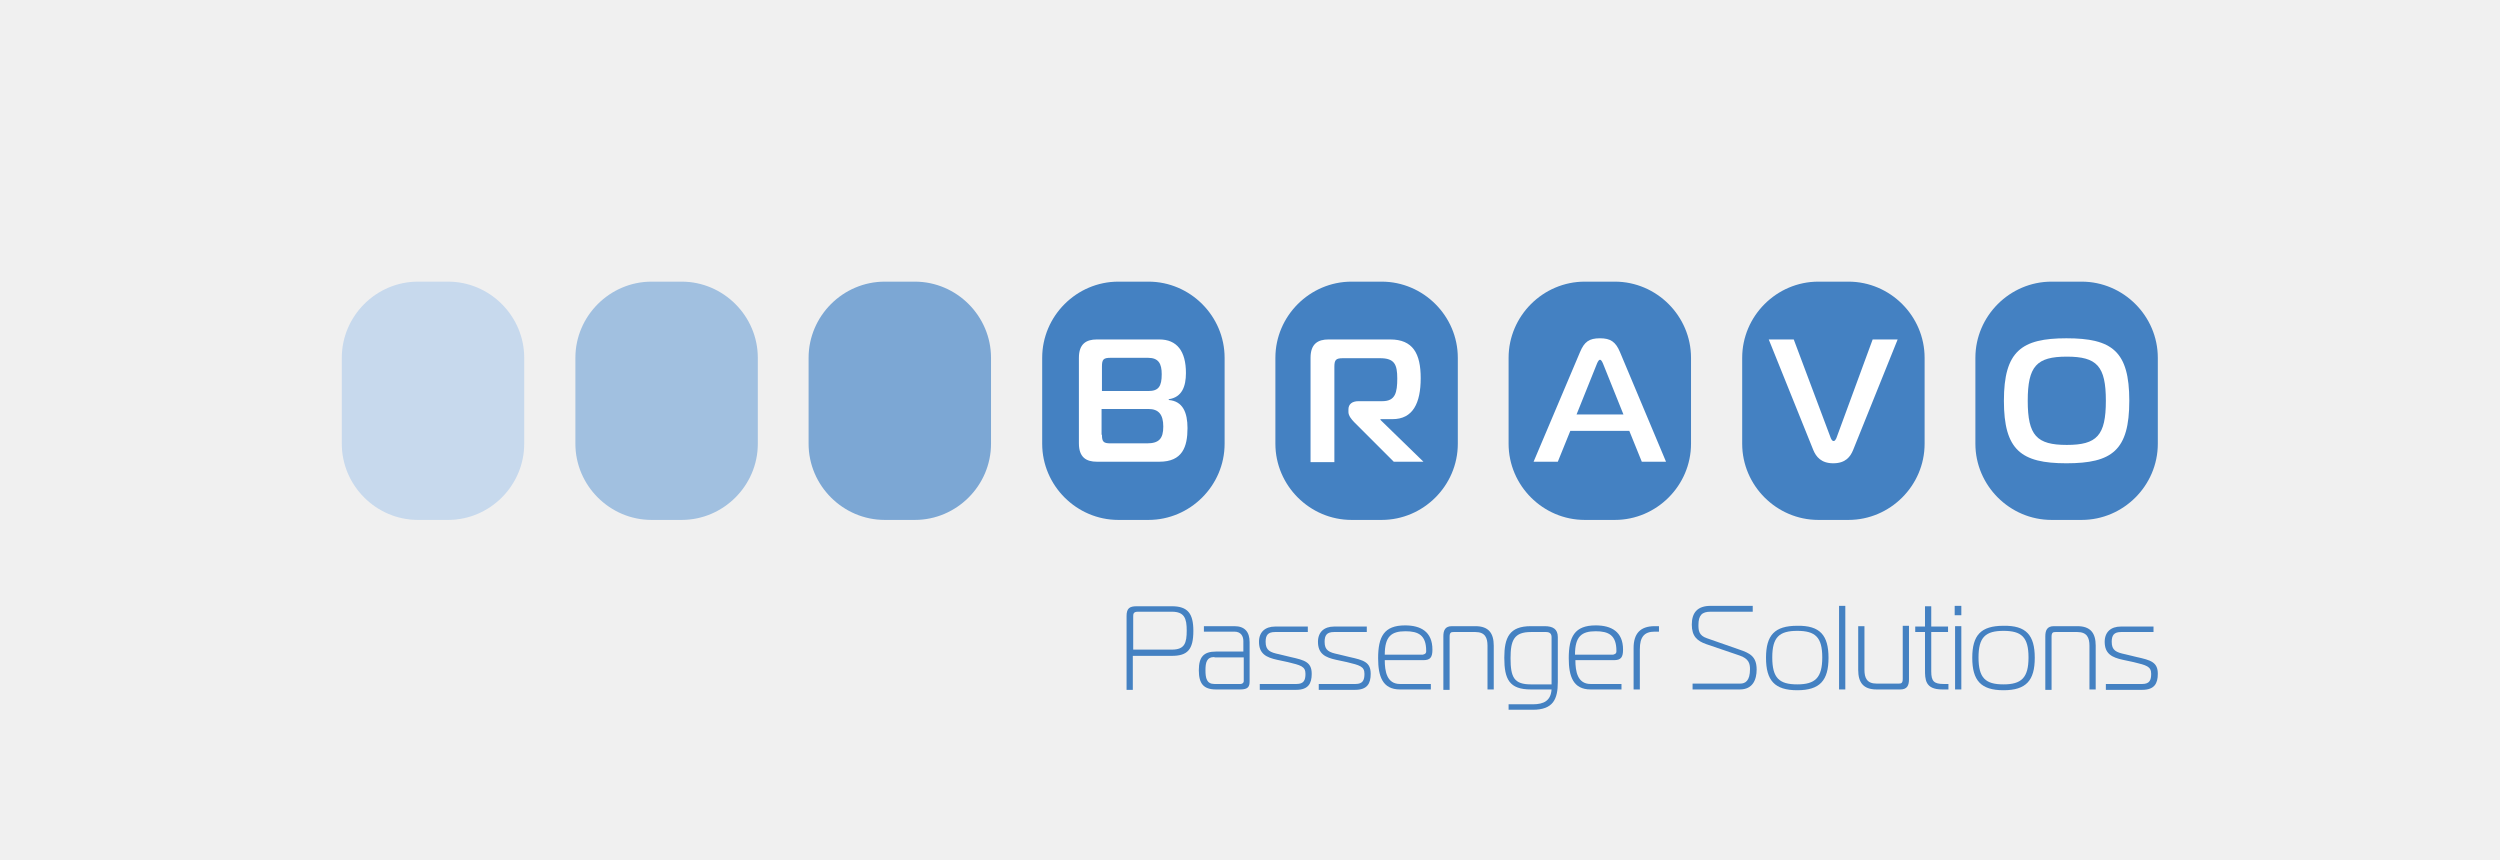
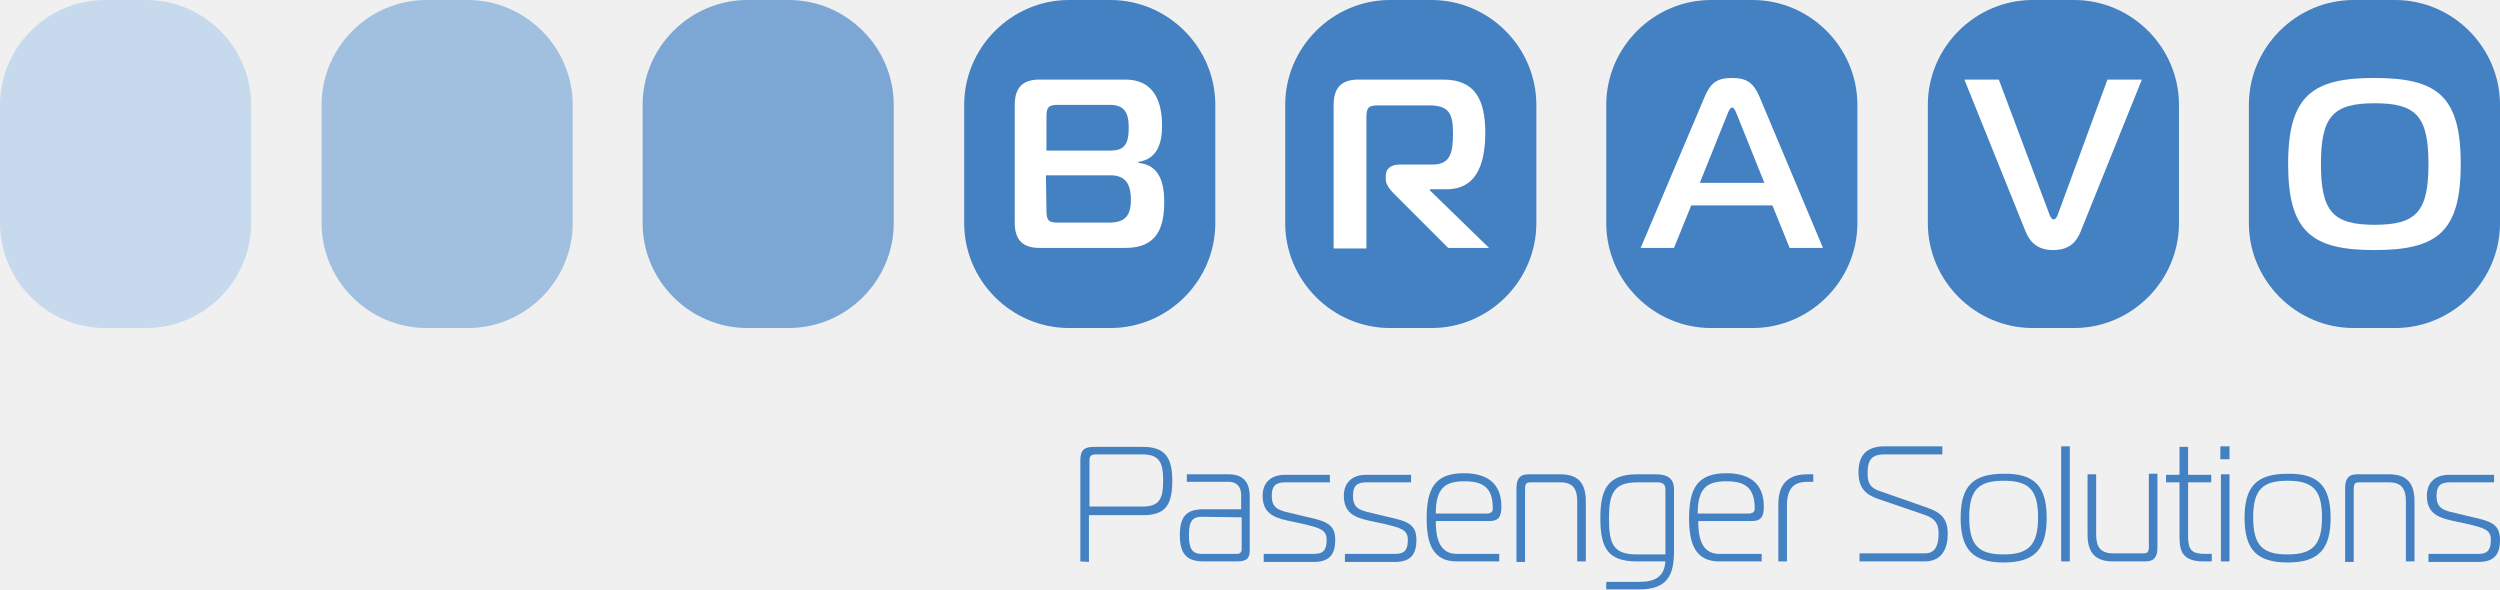
- <svg xmlns="http://www.w3.org/2000/svg" version="1.1" id="Layer_1" x="0px" y="0px" viewBox="0 0 640 220" style="enable-background:new 0 0 640 220;" xml:space="preserve">
+ <svg xmlns="http://www.w3.org/2000/svg" version="1.1" id="Layer_1" x="0px" y="0px" viewBox="0 0 464.9 109.6" style="enable-background:new 0 0 464.9 109.6;" xml:space="preserve">
  <style type="text/css">
	.st0{fill:#4481C2;}
	.st1{fill:#7CA7D4;}
	.st2{fill:#A1C0E0;}
	.st3{fill:#C7D9ED;}
	.st4{fill:#FFFFFF;}
</style>
  <g>
    <g>
-       <path class="st0" d="M288.4,176.5v-18.8c0-2,0.8-2.5,2.6-2.5h9c4.1,0,5.5,1.9,5.5,6.3c0,4.8-1.5,6.4-5.5,6.4h-10v8.7H288.4z     M300,166.3c3.3,0,3.8-1.7,3.8-4.9c0-3.1-0.6-4.8-3.8-4.8h-8.7c-1.2,0-1.2,0.6-1.2,1.3v8.4H300z" />
-       <path class="st0" d="M316,160.3c2.7,0,3.9,1.5,3.9,4.1v10c0,1.4-0.4,2.1-2.4,2.1h-6.2c-3.2,0-4.4-1.5-4.4-4.9    c0-3.4,1.2-4.8,4.4-4.8h7v-2.7c0-1.2-0.6-2.4-2.3-2.4h-7.8v-1.4H316z M310.9,168.2c-2,0-2.3,1.4-2.3,3.4c0,2,0.3,3.5,2.3,3.5h6.7    c0.5,0,0.8-0.4,0.8-0.7v-6.1H310.9z" />
-       <path class="st0" d="M322.6,175.1h9.3c1.9,0,2.3-1,2.3-2.6c0-1.9-1.2-2.2-4.5-3l-2.8-0.6c-2.7-0.6-4.6-1.5-4.6-4.6    c0-2.5,1.6-3.9,4.1-3.9h8.4v1.4h-8.4c-1.8,0-2.4,0.8-2.4,2.5c0,2.2,1.1,2.7,3.5,3.2l2.9,0.7c3.6,0.8,5.4,1.3,5.4,4.3    c0,2.5-0.9,4.1-4,4.1h-9.3V175.1z" />
-       <path class="st0" d="M337.7,175.1h9.3c1.9,0,2.3-1,2.3-2.6c0-1.9-1.2-2.2-4.5-3l-2.8-0.6c-2.7-0.6-4.6-1.5-4.6-4.6    c0-2.5,1.6-3.9,4.1-3.9h8.4v1.4h-8.4c-1.8,0-2.4,0.8-2.4,2.5c0,2.2,1.1,2.7,3.5,3.2l2.9,0.7c3.6,0.8,5.4,1.3,5.4,4.3    c0,2.5-0.9,4.1-4,4.1h-9.3V175.1z" />
-       <path class="st0" d="M358.4,176.5c-4.5,0-5.6-3.4-5.6-8c0-5.5,1.5-8.4,6.9-8.4c4,0,7,1.6,7,6.2c0,1.9-0.5,2.7-2.3,2.7h-9.9    c0,2.8,0.5,6.1,3.9,6.1h7.9v1.4H358.4z M364.4,167.5c0.5,0,0.7-0.4,0.7-0.7v-0.2c0-4-2-5-5.3-5c-3.6,0-5.3,1.3-5.3,6H364.4z" />
-       <path class="st0" d="M369.5,162.9c0-1.6,0.5-2.6,2.2-2.6h6c3.4,0,4.7,1.8,4.7,5v11.2h-1.6v-11.2c0-2-0.6-3.5-3.1-3.5h-5.6    c-0.6,0-1,0.1-1,1.2v13.6h-1.6V162.9z" />
-       <path class="st0" d="M391.9,176.5c-5.5,0-6.8-2.6-6.8-8.1c0-5.2,1.3-8.1,6.8-8.1h3.5c2.1,0,3.4,0.7,3.4,2.8v11.5    c0,4.4-1.2,7.1-6.4,7.1h-6.2v-1.4h6.2c2.8,0,4.6-0.9,4.8-3.8H391.9z M397.2,163.1c0-0.8-0.4-1.3-1.4-1.3h-3.9    c-4.3,0-5.2,2.1-5.2,6.7c0,4.9,0.9,6.7,5.2,6.7h5.3V163.1z" />
-       <path class="st0" d="M407.2,176.5c-4.5,0-5.6-3.4-5.6-8c0-5.5,1.5-8.4,6.9-8.4c4,0,7,1.6,7,6.2c0,1.9-0.5,2.7-2.3,2.7h-9.9    c0,2.8,0.5,6.1,3.9,6.1h7.9v1.4H407.2z M413.1,167.5c0.5,0,0.7-0.4,0.7-0.7v-0.2c0-4-2-5-5.3-5c-3.6,0-5.3,1.3-5.3,6H413.1z" />
-       <path class="st0" d="M418.2,165.9c0-3.7,1.7-5.6,5.4-5.6h1.1v1.4h-1.1c-2.7,0-3.8,1.4-3.8,4.5v10.3h-1.6V165.9z" />
-       <path class="st0" d="M433.4,175h12.1c1.3,0,2.5-0.7,2.5-3.7c0-1.4-0.3-2.7-2.7-3.5l-8.5-2.9c-2.3-0.8-3.7-2-3.7-5    c0-3.1,1.5-4.8,4.8-4.8h10.8v1.5h-10.8c-2.2,0-3.1,0.9-3.1,3.4c0,1.4,0.1,2.7,2.2,3.4l8.3,2.9c2.6,0.9,4.4,1.7,4.4,5.1    c0,2.6-1,5.1-4.3,5.1h-12.1V175z" />
-       <path class="st0" d="M468.1,168.4c0,5.8-2.2,8.3-8,8.3c-5.8,0-8-2.5-8-8.3c0-5.8,2.2-8.2,8-8.2    C465.9,160.1,468.1,162.6,468.1,168.4z M460.1,175.2c4.6,0,6.4-1.7,6.4-6.9c0-5.2-1.8-6.8-6.4-6.8c-4.6,0-6.4,1.6-6.4,6.8    C453.7,173.6,455.5,175.2,460.1,175.2z" />
-       <path class="st0" d="M470.8,155.1h1.6v21.4h-1.6V155.1z" />
-       <path class="st0" d="M488.7,173.9c0,1.6-0.5,2.6-2.2,2.6h-6.1c-3.4,0-4.7-1.8-4.7-5v-11.2h1.6v11.2c0,2,0.6,3.5,3.1,3.5h5.7    c0.6,0,1-0.1,1-1.2v-13.6h1.6V173.9z" />
-       <path class="st0" d="M497.2,176.5c-4.4,0-4.4-2.6-4.4-5.1v-9.6h-2.5v-1.4h2.5v-5.2h1.6v5.2h4.3v1.4h-4.3v10.1    c0,2.5,0.7,3.2,3.2,3.2h1.2v1.4H497.2z" />
-       <path class="st0" d="M500.4,157.5v-2.4h1.7v2.4H500.4z M500.5,160.3h1.6v16.2h-1.6V160.3z" />
-       <path class="st0" d="M520.9,168.4c0,5.8-2.2,8.3-8,8.3c-5.8,0-8-2.5-8-8.3c0-5.8,2.2-8.2,8-8.2    C518.7,160.1,520.9,162.6,520.9,168.4z M512.9,175.2c4.6,0,6.4-1.7,6.4-6.9c0-5.2-1.8-6.8-6.4-6.8s-6.4,1.6-6.4,6.8    C506.5,173.6,508.3,175.2,512.9,175.2z" />
-       <path class="st0" d="M523.6,162.9c0-1.6,0.5-2.6,2.2-2.6h6c3.4,0,4.7,1.8,4.7,5v11.2h-1.6v-11.2c0-2-0.6-3.5-3.1-3.5h-5.6    c-0.6,0-1,0.1-1,1.2v13.6h-1.6V162.9z" />
-       <path class="st0" d="M539.1,175.1h9.3c1.9,0,2.3-1,2.3-2.6c0-1.9-1.2-2.2-4.5-3l-2.8-0.6c-2.7-0.6-4.6-1.5-4.6-4.6    c0-2.5,1.6-3.9,4.1-3.9h8.4v1.4H543c-1.8,0-2.4,0.8-2.4,2.5c0,2.2,1.1,2.7,3.5,3.2l2.9,0.7c3.6,0.8,5.4,1.3,5.4,4.3    c0,2.5-0.9,4.1-4,4.1h-9.3V175.1z" />
+       <path class="st0" d="M200.9,104.4V85.6c0-2,0.8-2.5,2.6-2.5h9c4.1,0,5.5,1.9,5.5,6.3c0,4.8-1.5,6.4-5.5,6.4h-10v8.7L200.9,104.4    L200.9,104.4z M212.5,94.2c3.3,0,3.8-1.7,3.8-4.9c0-3.1-0.6-4.8-3.8-4.8h-8.7c-1.2,0-1.2,0.6-1.2,1.3v8.4H212.5z" />
+       <path class="st0" d="M228.5,88.2c2.7,0,3.9,1.5,3.9,4.1v10c0,1.4-0.4,2.1-2.4,2.1h-6.2c-3.2,0-4.4-1.5-4.4-4.9s1.2-4.8,4.4-4.8h7    V92c0-1.2-0.6-2.4-2.3-2.4h-7.8v-1.4L228.5,88.2L228.5,88.2z M223.4,96.1c-2,0-2.3,1.4-2.3,3.4s0.3,3.5,2.3,3.5h6.7    c0.5,0,0.8-0.4,0.8-0.7v-6.1L223.4,96.1L223.4,96.1z" />
+       <path class="st0" d="M235.1,103h9.3c1.9,0,2.3-1,2.3-2.6c0-1.9-1.2-2.2-4.5-3l-2.8-0.6c-2.7-0.6-4.6-1.5-4.6-4.6    c0-2.5,1.6-3.9,4.1-3.9h8.4v1.4h-8.4c-1.8,0-2.4,0.8-2.4,2.5c0,2.2,1.1,2.7,3.5,3.2l2.9,0.7c3.6,0.8,5.4,1.3,5.4,4.3    c0,2.5-0.9,4.1-4,4.1H235V103H235.1z" />
+       <path class="st0" d="M250.2,103h9.3c1.9,0,2.3-1,2.3-2.6c0-1.9-1.2-2.2-4.5-3l-2.8-0.6c-2.7-0.6-4.6-1.5-4.6-4.6    c0-2.5,1.6-3.9,4.1-3.9h8.4v1.4H254c-1.8,0-2.4,0.8-2.4,2.5c0,2.2,1.1,2.7,3.5,3.2l2.9,0.7c3.6,0.8,5.4,1.3,5.4,4.3    c0,2.5-0.9,4.1-4,4.1h-9.3V103H250.2z" />
+       <path class="st0" d="M270.9,104.4c-4.5,0-5.6-3.4-5.6-8c0-5.5,1.5-8.4,6.9-8.4c4,0,7,1.6,7,6.2c0,1.9-0.5,2.7-2.3,2.7H267    c0,2.8,0.5,6.1,3.9,6.1h7.9v1.4H270.9z M276.9,95.4c0.5,0,0.7-0.4,0.7-0.7v-0.2c0-4-2-5-5.3-5c-3.6,0-5.3,1.3-5.3,6h9.9V95.4z" />
+       <path class="st0" d="M282,90.8c0-1.6,0.5-2.6,2.2-2.6h6c3.4,0,4.7,1.8,4.7,5v11.2h-1.6V93.2c0-2-0.6-3.5-3.1-3.5h-5.6    c-0.6,0-1,0.1-1,1.2v13.6H282V90.8z" />
+       <path class="st0" d="M304.4,104.4c-5.5,0-6.8-2.6-6.8-8.1c0-5.2,1.3-8.1,6.8-8.1h3.5c2.1,0,3.4,0.7,3.4,2.8v11.5    c0,4.4-1.2,7.1-6.4,7.1h-6.2v-1.4h6.2c2.8,0,4.6-0.9,4.8-3.8H304.4z M309.7,91c0-0.8-0.4-1.3-1.4-1.3h-3.9c-4.3,0-5.2,2.1-5.2,6.7    c0,4.9,0.9,6.7,5.2,6.7h5.3V91z" />
+       <path class="st0" d="M319.7,104.4c-4.5,0-5.6-3.4-5.6-8c0-5.5,1.5-8.4,6.9-8.4c4,0,7,1.6,7,6.2c0,1.9-0.5,2.7-2.3,2.7h-9.9    c0,2.8,0.5,6.1,3.9,6.1h7.9v1.4H319.7z M325.6,95.4c0.5,0,0.7-0.4,0.7-0.7v-0.2c0-4-2-5-5.3-5c-3.6,0-5.3,1.3-5.3,6h9.9V95.4z" />
+       <path class="st0" d="M330.7,93.8c0-3.7,1.7-5.6,5.4-5.6h1.1v1.4h-1.1c-2.7,0-3.8,1.4-3.8,4.5v10.3h-1.6V93.8z" />
+       <path class="st0" d="M345.9,102.9H358c1.3,0,2.5-0.7,2.5-3.7c0-1.4-0.3-2.7-2.7-3.5l-8.5-2.9c-2.3-0.8-3.7-2-3.7-5    c0-3.1,1.5-4.8,4.8-4.8h10.8v1.5h-10.8c-2.2,0-3.1,0.9-3.1,3.4c0,1.4,0.1,2.7,2.2,3.4l8.3,2.9c2.6,0.9,4.4,1.7,4.4,5.1    c0,2.6-1,5.1-4.3,5.1h-12.1v-1.5H345.9z" />
+       <path class="st0" d="M380.6,96.3c0,5.8-2.2,8.3-8,8.3s-8-2.5-8-8.3s2.2-8.2,8-8.2C378.4,88,380.6,90.5,380.6,96.3z M372.6,103.1    c4.6,0,6.4-1.7,6.4-6.9s-1.8-6.8-6.4-6.8s-6.4,1.6-6.4,6.8C366.2,101.5,368,103.1,372.6,103.1z" />
+       <path class="st0" d="M383.3,83h1.6v21.4h-1.6V83z" />
+       <path class="st0" d="M401.2,101.8c0,1.6-0.5,2.6-2.2,2.6h-6.1c-3.4,0-4.7-1.8-4.7-5V88.2h1.6v11.2c0,2,0.6,3.5,3.1,3.5h5.7    c0.6,0,1-0.1,1-1.2V88.1h1.6V101.8z" />
+       <path class="st0" d="M409.7,104.4c-4.4,0-4.4-2.6-4.4-5.1v-9.6h-2.5v-1.4h2.5v-5.2h1.6v5.2h4.3v1.4h-4.3v10.1    c0,2.5,0.7,3.2,3.2,3.2h1.2v1.4L409.7,104.4L409.7,104.4z" />
+       <path class="st0" d="M412.9,85.4V83h1.7v2.4H412.9z M413,88.2h1.6v16.2H413V88.2z" />
+       <path class="st0" d="M433.4,96.3c0,5.8-2.2,8.3-8,8.3s-8-2.5-8-8.3s2.2-8.2,8-8.2C431.2,88,433.4,90.5,433.4,96.3z M425.4,103.1    c4.6,0,6.4-1.7,6.4-6.9s-1.8-6.8-6.4-6.8S419,91,419,96.2C419,101.5,420.8,103.1,425.4,103.1z" />
+       <path class="st0" d="M436.1,90.8c0-1.6,0.5-2.6,2.2-2.6h6c3.4,0,4.7,1.8,4.7,5v11.2h-1.6V93.2c0-2-0.6-3.5-3.1-3.5h-5.6    c-0.6,0-1,0.1-1,1.2v13.6h-1.6L436.1,90.8L436.1,90.8z" />
+       <path class="st0" d="M451.6,103h9.3c1.9,0,2.3-1,2.3-2.6c0-1.9-1.2-2.2-4.5-3l-2.8-0.6c-2.7-0.6-4.6-1.5-4.6-4.6    c0-2.5,1.6-3.9,4.1-3.9h8.4v1.4h-8.3c-1.8,0-2.4,0.8-2.4,2.5c0,2.2,1.1,2.7,3.5,3.2l2.9,0.7c3.6,0.8,5.4,1.3,5.4,4.3    c0,2.5-0.9,4.1-4,4.1h-9.3L451.6,103L451.6,103z" />
    </g>
-     <path class="st0" d="M313.5,113.6c0,10.7-8.8,19.5-19.5,19.5h-7.7c-10.7,0-19.5-8.8-19.5-19.5v-22c0-10.7,8.8-19.5,19.5-19.5h7.7   c10.7,0,19.5,8.8,19.5,19.5V113.6z" />
-     <path class="st0" d="M373.2,113.6c0,10.7-8.8,19.5-19.5,19.5H346c-10.7,0-19.5-8.8-19.5-19.5v-22c0-10.7,8.8-19.5,19.5-19.5h7.7   c10.7,0,19.5,8.8,19.5,19.5V113.6z" />
-     <path class="st0" d="M432.9,113.6c0,10.7-8.8,19.5-19.5,19.5h-7.7c-10.7,0-19.5-8.8-19.5-19.5v-22c0-10.7,8.8-19.5,19.5-19.5h7.7   c10.7,0,19.5,8.8,19.5,19.5V113.6z" />
-     <path class="st0" d="M492.7,113.6c0,10.7-8.8,19.5-19.5,19.5h-7.7c-10.7,0-19.5-8.8-19.5-19.5v-22c0-10.7,8.8-19.5,19.5-19.5h7.7   c10.7,0,19.5,8.8,19.5,19.5V113.6z" />
-     <path class="st0" d="M552.4,113.6c0,10.7-8.8,19.5-19.5,19.5h-7.7c-10.7,0-19.5-8.8-19.5-19.5v-22c0-10.7,8.8-19.5,19.5-19.5h7.7   c10.7,0,19.5,8.8,19.5,19.5V113.6z" />
-     <path class="st1" d="M253.7,113.6c0,10.7-8.8,19.5-19.5,19.5h-7.7c-10.7,0-19.5-8.8-19.5-19.5v-22c0-10.7,8.8-19.5,19.5-19.5h7.7   c10.7,0,19.5,8.8,19.5,19.5V113.6z" />
-     <path class="st2" d="M194,113.6c0,10.7-8.8,19.5-19.5,19.5h-7.7c-10.7,0-19.5-8.8-19.5-19.5v-22c0-10.7,8.8-19.5,19.5-19.5h7.7   c10.7,0,19.5,8.8,19.5,19.5V113.6z" />
-     <path class="st3" d="M134.2,113.6c0,10.7-8.8,19.5-19.5,19.5h-7.7c-10.7,0-19.5-8.8-19.5-19.5v-22c0-10.7,8.8-19.5,19.5-19.5h7.7   c10.7,0,19.5,8.8,19.5,19.5V113.6z" />
-     <path class="st4" d="M304,109.6c0,4.8-1.3,8.6-7.2,8.6h-16c-2.7,0-4.6-1.1-4.6-4.7V91.6c0-3.6,1.9-4.7,4.6-4.7h16   c4.5,0,6.8,3,6.8,8.6c0,3.4-1,6.2-4.4,6.7v0.2C302.8,102.7,304,105.6,304,109.6z M282.1,100.1H294c2.6,0,3.4-1.2,3.4-4.3   c0-2.7-0.8-4.2-3.5-4.2h-9.6c-1.8,0-2.2,0.4-2.2,2.2V100.1z M282.1,111.3c0,1.8,0.4,2.2,2.2,2.2h9.3c3.1,0,4.2-1.2,4.2-4.3   c0-3.1-1.2-4.5-3.8-4.5h-12V111.3z" />
-     <path class="st4" d="M335.5,118.2V91.6c0-3.6,1.9-4.7,4.6-4.7h15.8c5.8,0,7.8,3.6,7.8,9.9c0,6.4-2,10.5-7.2,10.5h-3.1v0.2l11,10.7   h-7.6l-10.1-10.1c-0.7-0.7-1.5-1.7-1.5-2.6v-0.7c0-1.3,0.9-2.1,2.6-2.1h6.1c3.3,0,3.8-2.2,3.8-5.8s-0.7-5.2-4.4-5.2h-9.5   c-1.8,0-2.2,0.4-2.2,2.2v24.4H335.5z" />
-     <path class="st4" d="M404.5,90.1c1.1-2.6,2.3-3.5,5.1-3.5c2.7,0,4,0.9,5.1,3.5l11.8,28.1h-6.2l-3.2-7.9H402l-3.2,7.9h-6.2   L404.5,90.1z M403.6,106.1h12l-5.1-12.7c-0.2-0.5-0.5-1.3-0.9-1.3c-0.4,0-0.7,0.8-0.9,1.3L403.6,106.1z" />
-     <path class="st4" d="M468.7,112.2c0.1,0.2,0.3,0.7,0.7,0.7c0.4,0,0.5-0.4,0.7-0.7l9.3-25.3h6.4l-11.4,28.3   c-0.7,1.7-1.9,3.4-5.1,3.4c-3.1,0-4.4-1.7-5.1-3.4l-11.4-28.3h6.4L468.7,112.2z" />
-     <path class="st4" d="M545.1,102.6c0,12.7-4.4,16-16.1,16c-11.6,0-16-3.4-16-16c0-12.7,4.5-16,16-16   C540.7,86.6,545.1,89.9,545.1,102.6z M529.1,113.9c7.7,0,10-2.4,10-11.3s-2.3-11.3-10-11.3c-7.7,0-10,2.4-10,11.3   S521.4,113.9,529.1,113.9z" />
+     <path class="st0" d="M226,41.5c0,10.7-8.8,19.5-19.5,19.5h-7.7c-10.7,0-19.5-8.8-19.5-19.5v-22c0-10.7,8.8-19.5,19.5-19.5h7.7   C217.2,0,226,8.8,226,19.5V41.5z" />
+     <path class="st0" d="M285.7,41.5c0,10.7-8.8,19.5-19.5,19.5h-7.7c-10.7,0-19.5-8.8-19.5-19.5v-22C239,8.8,247.8,0,258.5,0h7.7   c10.7,0,19.5,8.8,19.5,19.5V41.5z" />
+     <path class="st0" d="M345.4,41.5c0,10.7-8.8,19.5-19.5,19.5h-7.7c-10.7,0-19.5-8.8-19.5-19.5v-22c0-10.7,8.8-19.5,19.5-19.5h7.7   c10.7,0,19.5,8.8,19.5,19.5V41.5z" />
+     <path class="st0" d="M405.2,41.5c0,10.7-8.8,19.5-19.5,19.5H378c-10.7,0-19.5-8.8-19.5-19.5v-22C358.5,8.8,367.3,0,378,0h7.7   c10.7,0,19.5,8.8,19.5,19.5V41.5z" />
+     <path class="st0" d="M464.9,41.5c0,10.7-8.8,19.5-19.5,19.5h-7.7c-10.7,0-19.5-8.8-19.5-19.5v-22C418.2,8.8,427,0,437.7,0h7.7   c10.7,0,19.5,8.8,19.5,19.5V41.5z" />
+     <path class="st1" d="M166.2,41.5c0,10.7-8.8,19.5-19.5,19.5H139c-10.7,0-19.5-8.8-19.5-19.5v-22C119.5,8.8,128.3,0,139,0h7.7   c10.7,0,19.5,8.8,19.5,19.5V41.5z" />
+     <path class="st2" d="M106.5,41.5C106.5,52.2,97.7,61,87,61h-7.7c-10.7,0-19.5-8.8-19.5-19.5v-22C59.8,8.8,68.6,0,79.3,0H87   c10.7,0,19.5,8.8,19.5,19.5V41.5z" />
+     <path class="st3" d="M46.7,41.5c0,10.7-8.8,19.5-19.5,19.5h-7.7C8.8,61,0,52.2,0,41.5v-22C0,8.8,8.8,0,19.5,0h7.7   c10.7,0,19.5,8.8,19.5,19.5V41.5z" />
+     <path class="st4" d="M216.5,37.5c0,4.8-1.3,8.6-7.2,8.6h-16c-2.7,0-4.6-1.1-4.6-4.7V19.5c0-3.6,1.9-4.7,4.6-4.7h16   c4.5,0,6.8,3,6.8,8.6c0,3.4-1,6.2-4.4,6.7v0.2C215.3,30.6,216.5,33.5,216.5,37.5z M194.6,28h11.9c2.6,0,3.4-1.2,3.4-4.3   c0-2.7-0.8-4.2-3.5-4.2h-9.6c-1.8,0-2.2,0.4-2.2,2.2L194.6,28L194.6,28z M194.6,39.2c0,1.8,0.4,2.2,2.2,2.2h9.3   c3.1,0,4.2-1.2,4.2-4.3c0-3.1-1.2-4.5-3.8-4.5h-12L194.6,39.2L194.6,39.2z" />
+     <path class="st4" d="M248,46.1V19.5c0-3.6,1.9-4.7,4.6-4.7h15.8c5.8,0,7.8,3.6,7.8,9.9c0,6.4-2,10.5-7.2,10.5h-3.1v0.2l11,10.7   h-7.6L259.2,36c-0.7-0.7-1.5-1.7-1.5-2.6v-0.7c0-1.3,0.9-2.1,2.6-2.1h6.1c3.3,0,3.8-2.2,3.8-5.8s-0.7-5.2-4.4-5.2h-9.5   c-1.8,0-2.2,0.4-2.2,2.2v24.4H248V46.1z" />
+     <path class="st4" d="M317,18c1.1-2.6,2.3-3.5,5.1-3.5c2.7,0,4,0.9,5.1,3.5L339,46.1h-6.2l-3.2-7.9h-15.1l-3.2,7.9h-6.2L317,18z    M316.1,34h12L323,21.3c-0.2-0.5-0.5-1.3-0.9-1.3s-0.7,0.8-0.9,1.3L316.1,34z" />
+     <path class="st4" d="M381.2,40.1c0.1,0.2,0.3,0.7,0.7,0.7c0.4,0,0.5-0.4,0.7-0.7l9.3-25.3h6.4l-11.4,28.3c-0.7,1.7-1.9,3.4-5.1,3.4   c-3.1,0-4.4-1.7-5.1-3.4l-11.4-28.3h6.4L381.2,40.1z" />
+     <path class="st4" d="M457.6,30.5c0,12.7-4.4,16-16.1,16c-11.6,0-16-3.4-16-16c0-12.7,4.5-16,16-16   C453.2,14.5,457.6,17.8,457.6,30.5z M441.6,41.8c7.7,0,10-2.4,10-11.3s-2.3-11.3-10-11.3s-10,2.4-10,11.3S433.9,41.8,441.6,41.8z" />
  </g>
</svg>
